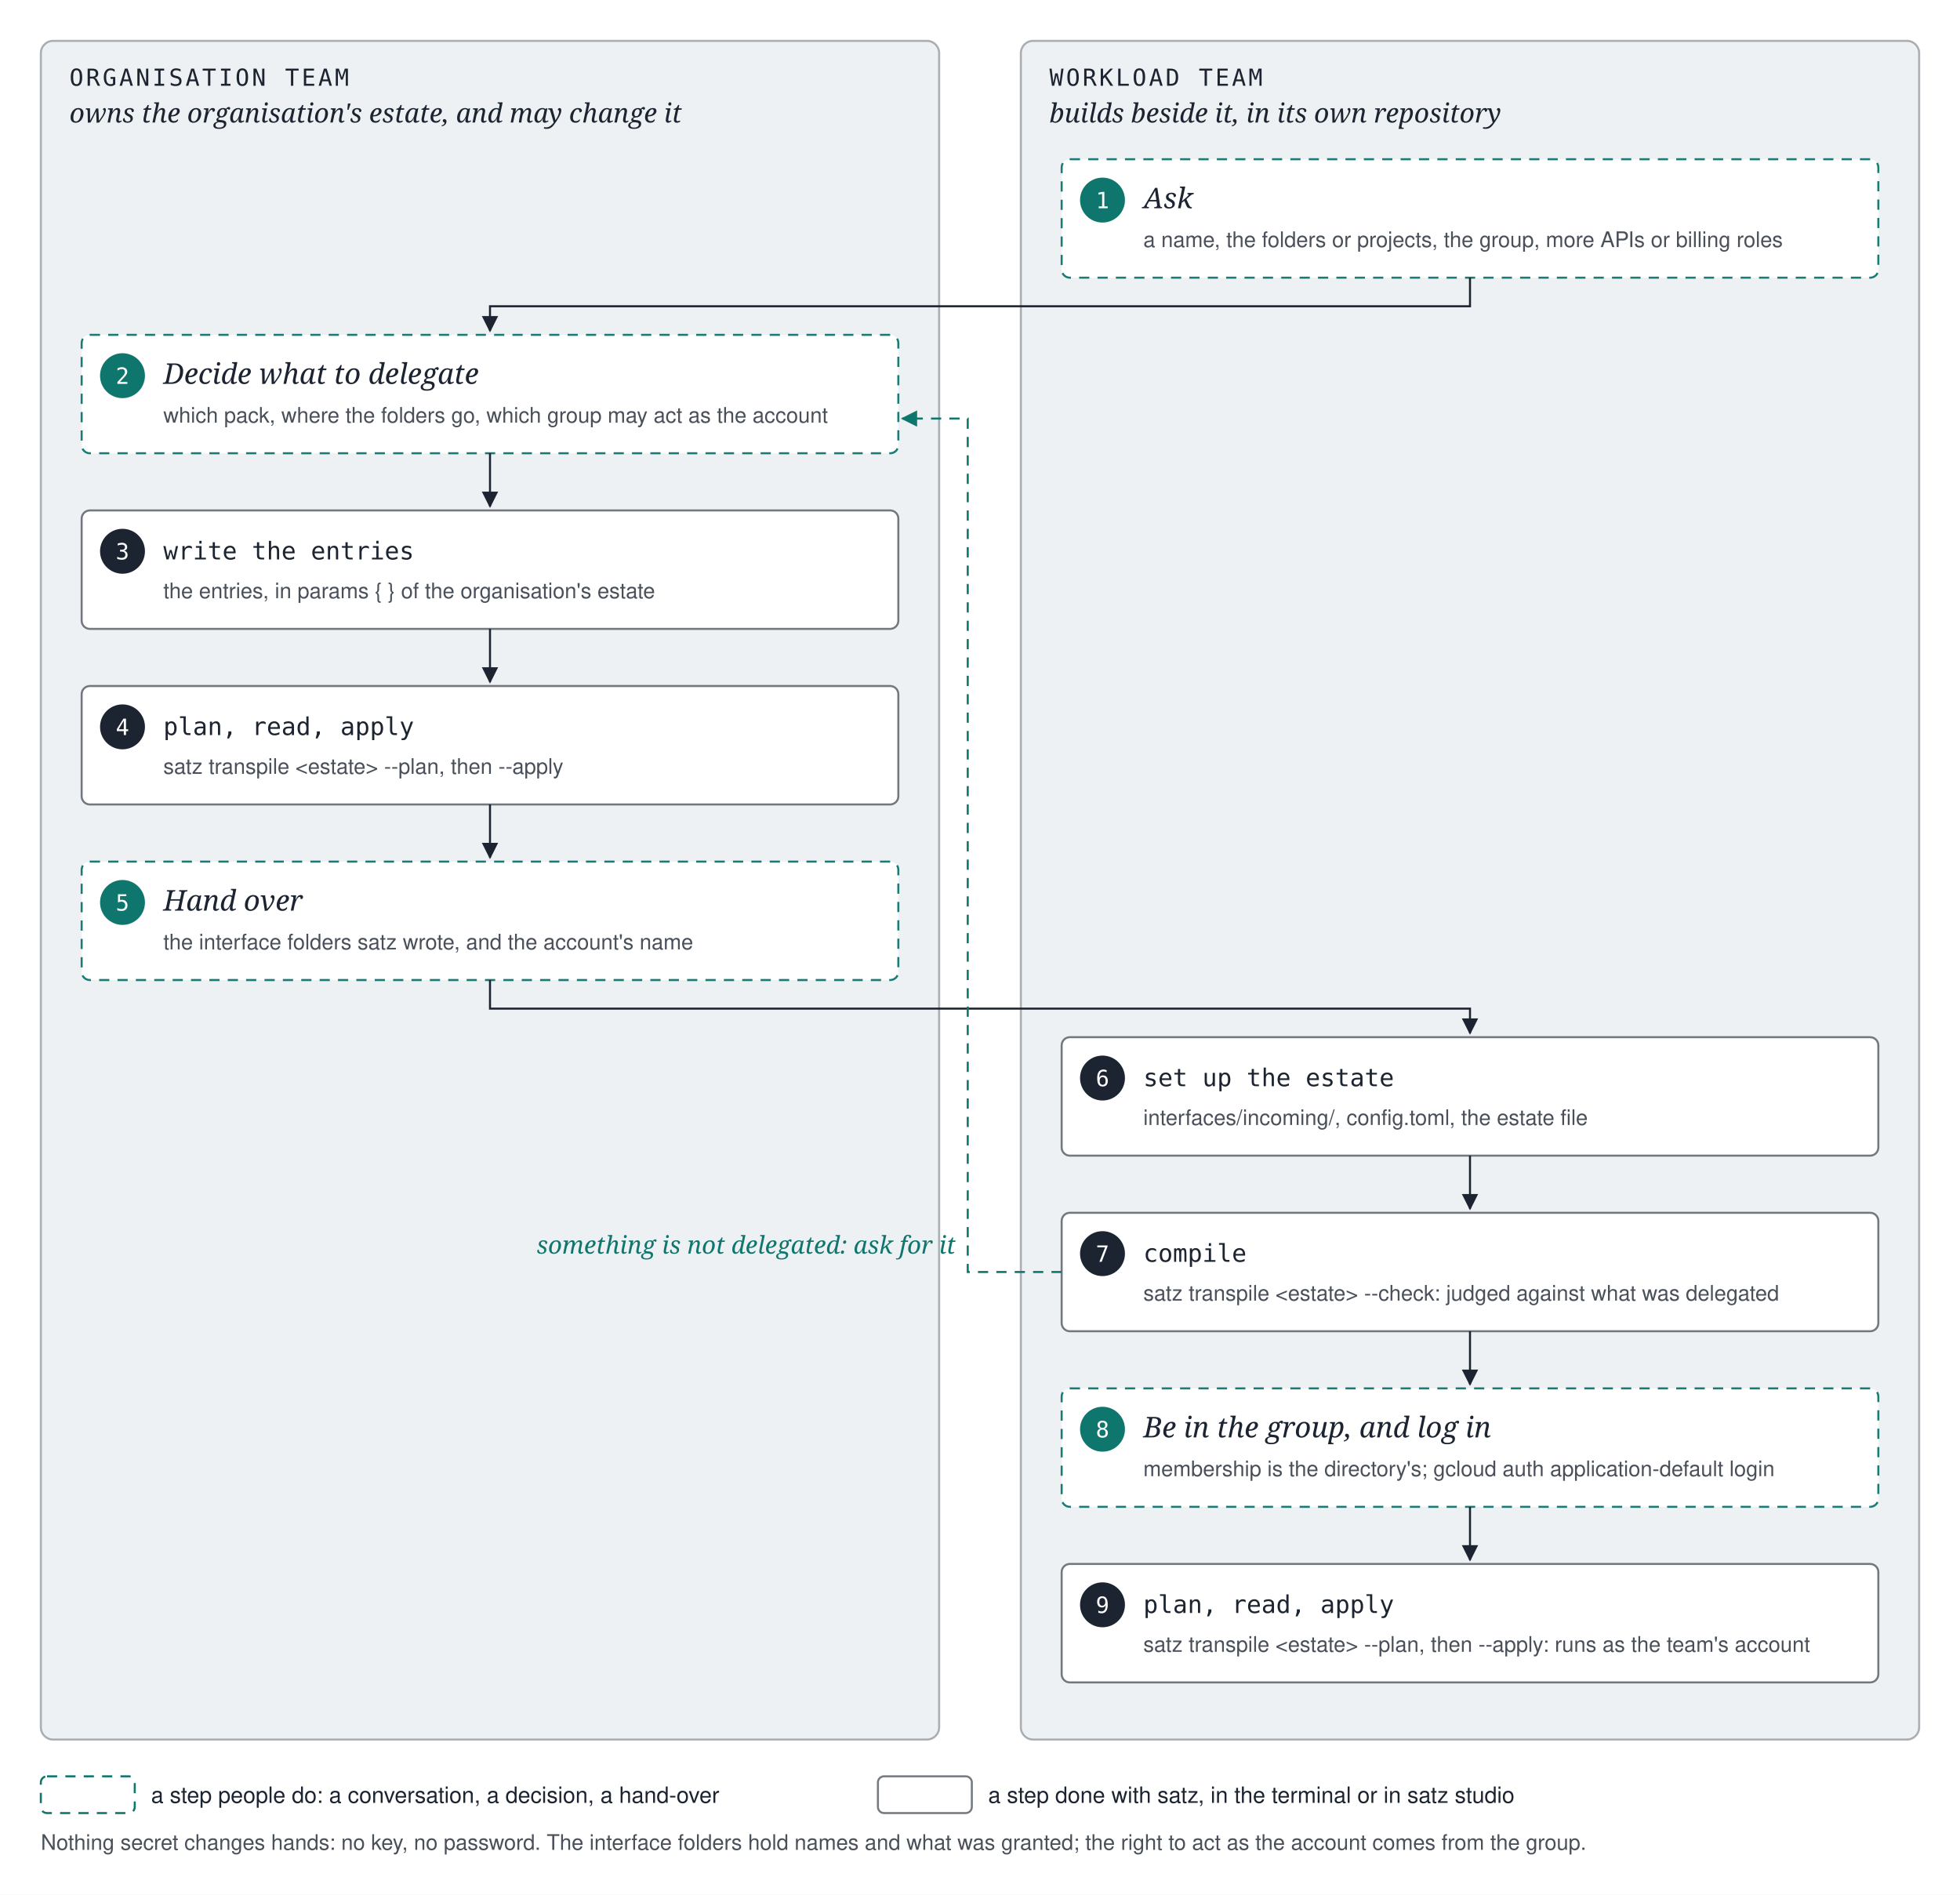
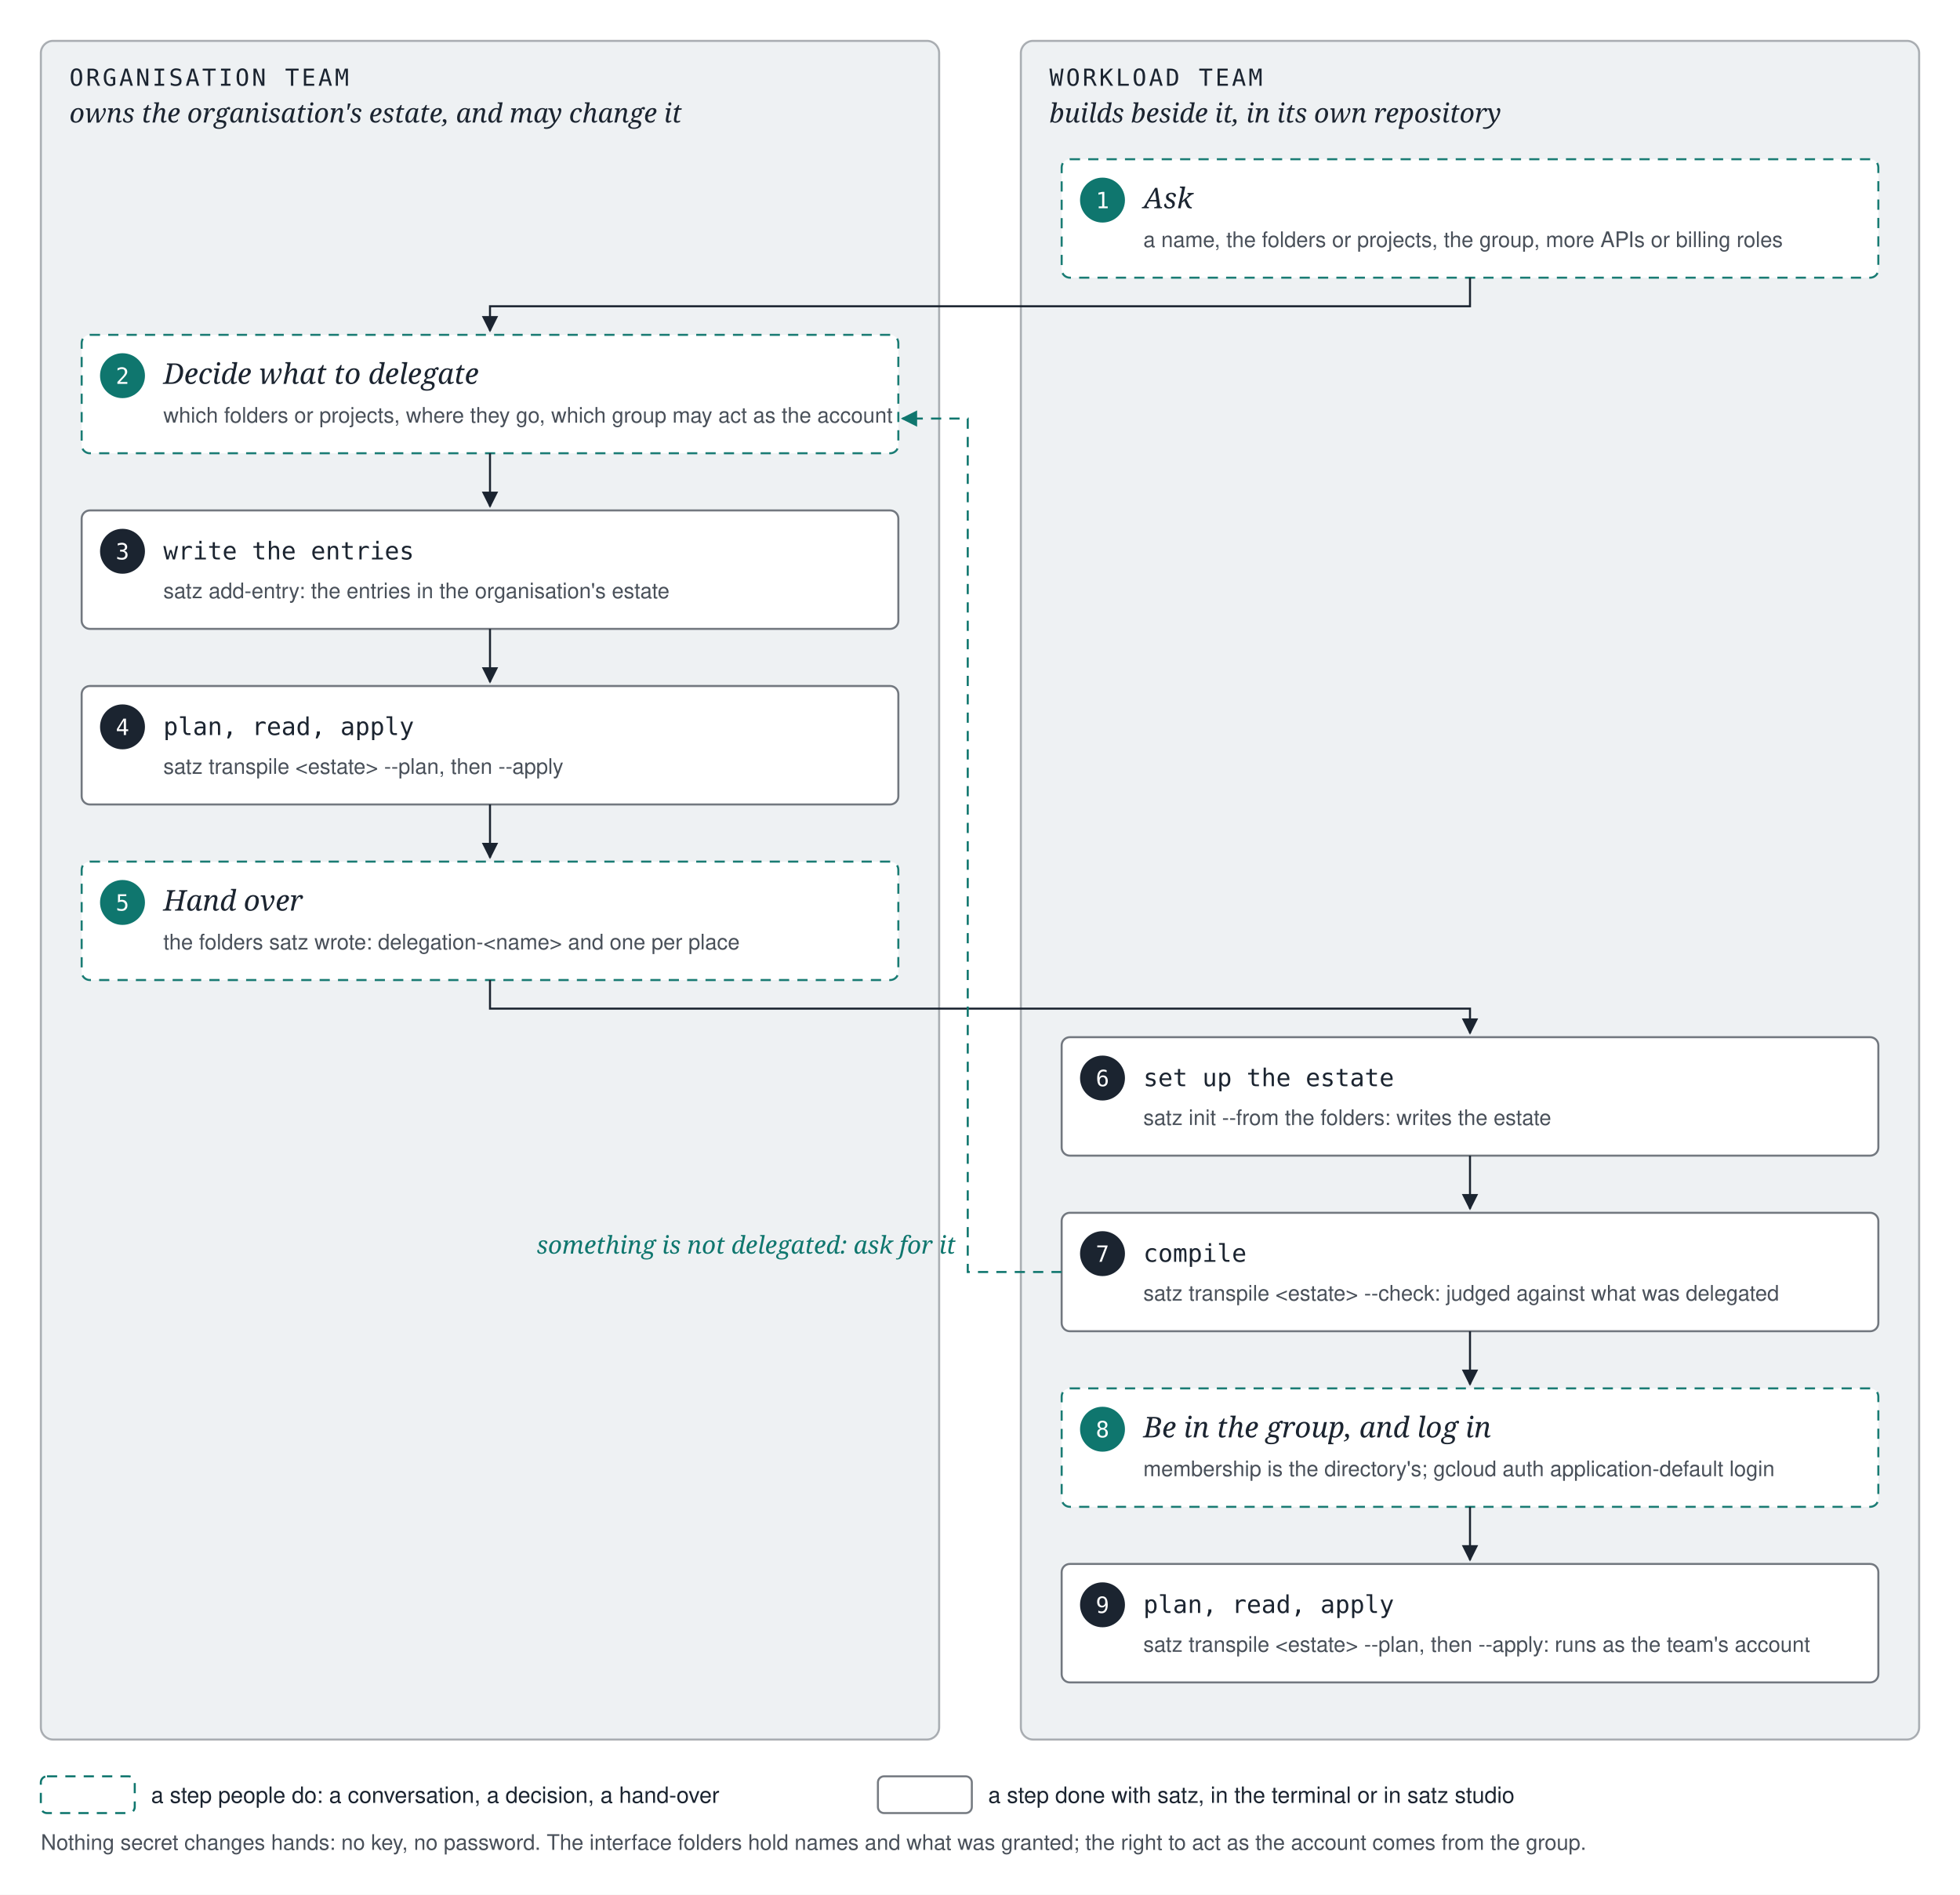
- <svg xmlns="http://www.w3.org/2000/svg" viewBox="0 0 960 928" width="960" height="928" role="img" aria-label="Two lanes, the organisation team on the left and the workload team on the right, and nine steps. 1, workload team, a step people do: ask — a name, the folders or projects, the group, more APIs or billing roles if needed. 2, organisation team, a step people do: decide what to delegate — which pack, where the folders go, which group may act as the account. 3, organisation team, with satz: write the entries into the params of the organisation's estate. 4, organisation team, with satz: plan, read, apply — satz transpile with --plan, then --apply. 5, organisation team, a step people do: hand over the interface folders and the account's name. 6, workload team, with satz: set up the estate — interfaces/incoming, config.toml, the estate file. 7, workload team, with satz: compile — satz transpile --check judges the estate against what was delegated. A dashed arrow leads from step 7 back to step 2: something is not delegated, ask for it. 8, workload team, a step people do: be in the group and log in. 9, workload team, with satz: plan, read, apply — it runs as the team's account.">
+ <svg xmlns="http://www.w3.org/2000/svg" viewBox="0 0 960 928" width="960" height="928" role="img" aria-label="Two lanes, the organisation team on the left and the workload team on the right, and nine steps. 1, workload team, a step people do: ask — a name, the folders or projects, the group, more APIs or billing roles if needed. 2, organisation team, a step people do: decide what to delegate — which folders or projects, where they go, which group may act as the account. 3, organisation team, with satz: write the entries into the params of the organisation's estate. 4, organisation team, with satz: plan, read, apply — satz transpile with --plan, then --apply. 5, organisation team, a step people do: hand over the interface folders and the account's name. 6, workload team, with satz: set up the estate — interfaces/incoming, config.toml, the estate file. 7, workload team, with satz: compile — satz transpile --check judges the estate against what was delegated. A dashed arrow leads from step 7 back to step 2: something is not delegated, ask for it. 8, workload team, a step people do: be in the group and log in. 9, workload team, with satz: plan, read, apply — it runs as the team's account.">
  <defs>
    <marker id="arr" viewBox="0 0 10 10" refX="9" refY="5" markerWidth="8" markerHeight="8" orient="auto-start-reverse">
      <path d="M0,0 L10,5 L0,10 z" fill="#1B2430" />
    </marker>
    <marker id="arr-acc" viewBox="0 0 10 10" refX="9" refY="5" markerWidth="8" markerHeight="8" orient="auto-start-reverse">
      <path d="M0,0 L10,5 L0,10 z" fill="#0F766E" />
    </marker>
  </defs>
  <rect x="0" y="0" width="960" height="928" fill="#FFFFFF" />
  <rect x="20" y="20" width="440" height="832" rx="6" fill="#EEF1F3" stroke="#1B2430" stroke-opacity="0.35" />
  <text x="34" y="42" font-family="IBM Plex Mono, Menlo, monospace" font-size="11.5" letter-spacing="1.2" fill="#1B2430" font-weight="500">ORGANISATION TEAM</text>
  <text x="34" y="60" font-family="Newsreader, Georgia, serif" font-style="italic" font-size="13" fill="#1B2430">owns the organisation's estate, and may change it</text>
  <rect x="500" y="20" width="440" height="832" rx="6" fill="#EEF1F3" stroke="#1B2430" stroke-opacity="0.35" />
  <text x="514" y="42" font-family="IBM Plex Mono, Menlo, monospace" font-size="11.5" letter-spacing="1.2" fill="#1B2430" font-weight="500">WORKLOAD TEAM</text>
  <text x="514" y="60" font-family="Newsreader, Georgia, serif" font-style="italic" font-size="13" fill="#1B2430">builds beside it, in its own repository</text>
  <rect x="520" y="78" width="400" height="58" rx="4" fill="#FFFFFF" stroke="#0F766E" stroke-opacity="0.95" stroke-dasharray="5 4" />
  <circle cx="540" cy="98" r="11" fill="#0F766E" />
  <text x="540" y="102" text-anchor="middle" font-family="IBM Plex Mono, Menlo, monospace" font-size="11" fill="#FFFFFF" font-weight="500">1</text>
  <text x="560" y="102" font-family="Newsreader, Georgia, serif" font-size="14" fill="#1B2430" font-style="italic">Ask</text>
  <text x="560" y="121" font-family="IBM Plex Sans, Helvetica, sans-serif" font-size="10.5" fill="#1B2430" opacity="0.8">a name, the folders or projects, the group, more APIs or billing roles</text>
  <rect x="40" y="164" width="400" height="58" rx="4" fill="#FFFFFF" stroke="#0F766E" stroke-opacity="0.95" stroke-dasharray="5 4" />
  <circle cx="60" cy="184" r="11" fill="#0F766E" />
  <text x="60" y="188" text-anchor="middle" font-family="IBM Plex Mono, Menlo, monospace" font-size="11" fill="#FFFFFF" font-weight="500">2</text>
  <text x="80" y="188" font-family="Newsreader, Georgia, serif" font-size="14" fill="#1B2430" font-style="italic">Decide what to delegate</text>
-   <text x="80" y="207" font-family="IBM Plex Sans, Helvetica, sans-serif" font-size="10.5" fill="#1B2430" opacity="0.8">which pack, where the folders go, which group may act as the account</text>
+   <text x="80" y="207" font-family="IBM Plex Sans, Helvetica, sans-serif" font-size="10.5" fill="#1B2430" opacity="0.8">which folders or projects, where they go, which group may act as the account</text>
  <rect x="40" y="250" width="400" height="58" rx="4" fill="#FFFFFF" stroke="#1B2430" stroke-opacity="0.6" />
  <circle cx="60" cy="270" r="11" fill="#1B2430" />
  <text x="60" y="274" text-anchor="middle" font-family="IBM Plex Mono, Menlo, monospace" font-size="11" fill="#FFFFFF" font-weight="500">3</text>
  <text x="80" y="274" font-family="IBM Plex Mono, Menlo, monospace" font-size="12" fill="#1B2430" font-weight="500">write the entries</text>
-   <text x="80" y="293" font-family="IBM Plex Sans, Helvetica, sans-serif" font-size="10.5" fill="#1B2430" opacity="0.8">the entries, in params { } of the organisation's estate</text>
+   <text x="80" y="293" font-family="IBM Plex Sans, Helvetica, sans-serif" font-size="10.5" fill="#1B2430" opacity="0.8">satz add-entry: the entries in the organisation's estate</text>
  <rect x="40" y="336" width="400" height="58" rx="4" fill="#FFFFFF" stroke="#1B2430" stroke-opacity="0.6" />
  <circle cx="60" cy="356" r="11" fill="#1B2430" />
  <text x="60" y="360" text-anchor="middle" font-family="IBM Plex Mono, Menlo, monospace" font-size="11" fill="#FFFFFF" font-weight="500">4</text>
  <text x="80" y="360" font-family="IBM Plex Mono, Menlo, monospace" font-size="12" fill="#1B2430" font-weight="500">plan, read, apply</text>
  <text x="80" y="379" font-family="IBM Plex Sans, Helvetica, sans-serif" font-size="10.5" fill="#1B2430" opacity="0.8">satz transpile &lt;estate&gt; --plan, then --apply</text>
  <rect x="40" y="422" width="400" height="58" rx="4" fill="#FFFFFF" stroke="#0F766E" stroke-opacity="0.95" stroke-dasharray="5 4" />
  <circle cx="60" cy="442" r="11" fill="#0F766E" />
  <text x="60" y="446" text-anchor="middle" font-family="IBM Plex Mono, Menlo, monospace" font-size="11" fill="#FFFFFF" font-weight="500">5</text>
  <text x="80" y="446" font-family="Newsreader, Georgia, serif" font-size="14" fill="#1B2430" font-style="italic">Hand over</text>
-   <text x="80" y="465" font-family="IBM Plex Sans, Helvetica, sans-serif" font-size="10.5" fill="#1B2430" opacity="0.8">the interface folders satz wrote, and the account's name</text>
+   <text x="80" y="465" font-family="IBM Plex Sans, Helvetica, sans-serif" font-size="10.5" fill="#1B2430" opacity="0.8">the folders satz wrote: delegation-&lt;name&gt; and one per place</text>
  <rect x="520" y="508" width="400" height="58" rx="4" fill="#FFFFFF" stroke="#1B2430" stroke-opacity="0.6" />
  <circle cx="540" cy="528" r="11" fill="#1B2430" />
  <text x="540" y="532" text-anchor="middle" font-family="IBM Plex Mono, Menlo, monospace" font-size="11" fill="#FFFFFF" font-weight="500">6</text>
  <text x="560" y="532" font-family="IBM Plex Mono, Menlo, monospace" font-size="12" fill="#1B2430" font-weight="500">set up the estate</text>
-   <text x="560" y="551" font-family="IBM Plex Sans, Helvetica, sans-serif" font-size="10.5" fill="#1B2430" opacity="0.8">interfaces/incoming/, config.toml, the estate file</text>
+   <text x="560" y="551" font-family="IBM Plex Sans, Helvetica, sans-serif" font-size="10.5" fill="#1B2430" opacity="0.8">satz init --from the folders: writes the estate</text>
  <rect x="520" y="594" width="400" height="58" rx="4" fill="#FFFFFF" stroke="#1B2430" stroke-opacity="0.6" />
  <circle cx="540" cy="614" r="11" fill="#1B2430" />
  <text x="540" y="618" text-anchor="middle" font-family="IBM Plex Mono, Menlo, monospace" font-size="11" fill="#FFFFFF" font-weight="500">7</text>
  <text x="560" y="618" font-family="IBM Plex Mono, Menlo, monospace" font-size="12" fill="#1B2430" font-weight="500">compile</text>
  <text x="560" y="637" font-family="IBM Plex Sans, Helvetica, sans-serif" font-size="10.5" fill="#1B2430" opacity="0.8">satz transpile &lt;estate&gt; --check: judged against what was delegated</text>
  <rect x="520" y="680" width="400" height="58" rx="4" fill="#FFFFFF" stroke="#0F766E" stroke-opacity="0.95" stroke-dasharray="5 4" />
  <circle cx="540" cy="700" r="11" fill="#0F766E" />
  <text x="540" y="704" text-anchor="middle" font-family="IBM Plex Mono, Menlo, monospace" font-size="11" fill="#FFFFFF" font-weight="500">8</text>
  <text x="560" y="704" font-family="Newsreader, Georgia, serif" font-size="14" fill="#1B2430" font-style="italic">Be in the group, and log in</text>
  <text x="560" y="723" font-family="IBM Plex Sans, Helvetica, sans-serif" font-size="10.5" fill="#1B2430" opacity="0.8">membership is the directory's; gcloud auth application-default login</text>
  <rect x="520" y="766" width="400" height="58" rx="4" fill="#FFFFFF" stroke="#1B2430" stroke-opacity="0.6" />
  <circle cx="540" cy="786" r="11" fill="#1B2430" />
  <text x="540" y="790" text-anchor="middle" font-family="IBM Plex Mono, Menlo, monospace" font-size="11" fill="#FFFFFF" font-weight="500">9</text>
  <text x="560" y="790" font-family="IBM Plex Mono, Menlo, monospace" font-size="12" fill="#1B2430" font-weight="500">plan, read, apply</text>
  <text x="560" y="809" font-family="IBM Plex Sans, Helvetica, sans-serif" font-size="10.5" fill="#1B2430" opacity="0.8">satz transpile &lt;estate&gt; --plan, then --apply: runs as the team's account</text>
  <path d="M720.0,136 L720.0,150 L240.0,150 L240.0,162" fill="none" stroke="#1B2430" marker-end="url(#arr)" />
  <line x1="240.0" y1="222" x2="240.0" y2="248" stroke="#1B2430" marker-end="url(#arr)" />
  <line x1="240.0" y1="308" x2="240.0" y2="334" stroke="#1B2430" marker-end="url(#arr)" />
  <line x1="240.0" y1="394" x2="240.0" y2="420" stroke="#1B2430" marker-end="url(#arr)" />
  <path d="M240.0,480 L240.0,494 L720.0,494 L720.0,506" fill="none" stroke="#1B2430" marker-end="url(#arr)" />
  <line x1="720.0" y1="566" x2="720.0" y2="592" stroke="#1B2430" marker-end="url(#arr)" />
  <line x1="720.0" y1="652" x2="720.0" y2="678" stroke="#1B2430" marker-end="url(#arr)" />
  <line x1="720.0" y1="738" x2="720.0" y2="764" stroke="#1B2430" marker-end="url(#arr)" />
  <path d="M520,623.0 L474,623.0 L474,205.0 L442,205.0" fill="none" stroke="#0F766E" stroke-dasharray="5 4" marker-end="url(#arr-acc)" />
  <text x="468" y="614" text-anchor="end" font-family="Newsreader, Georgia, serif" font-style="italic" font-size="12" fill="#0F766E">something is not delegated: ask for it</text>
  <rect x="20" y="870" width="46" height="18" rx="3" fill="#FFFFFF" stroke="#0F766E" stroke-dasharray="5 4" />
  <text x="74" y="883" font-family="IBM Plex Sans, Helvetica, sans-serif" font-size="11" fill="#1B2430">a step people do: a conversation, a decision, a hand-over</text>
  <rect x="430" y="870" width="46" height="18" rx="3" fill="#FFFFFF" stroke="#1B2430" stroke-opacity="0.6" />
  <text x="484" y="883" font-family="IBM Plex Sans, Helvetica, sans-serif" font-size="11" fill="#1B2430">a step done with satz, in the terminal or in satz studio</text>
  <text x="20" y="906" font-family="IBM Plex Sans, Helvetica, sans-serif" font-size="10.5" fill="#1B2430" opacity="0.8">Nothing secret changes hands: no key, no password. The interface folders hold names and what was granted; the right to act as the account comes from the group.</text>
</svg>
